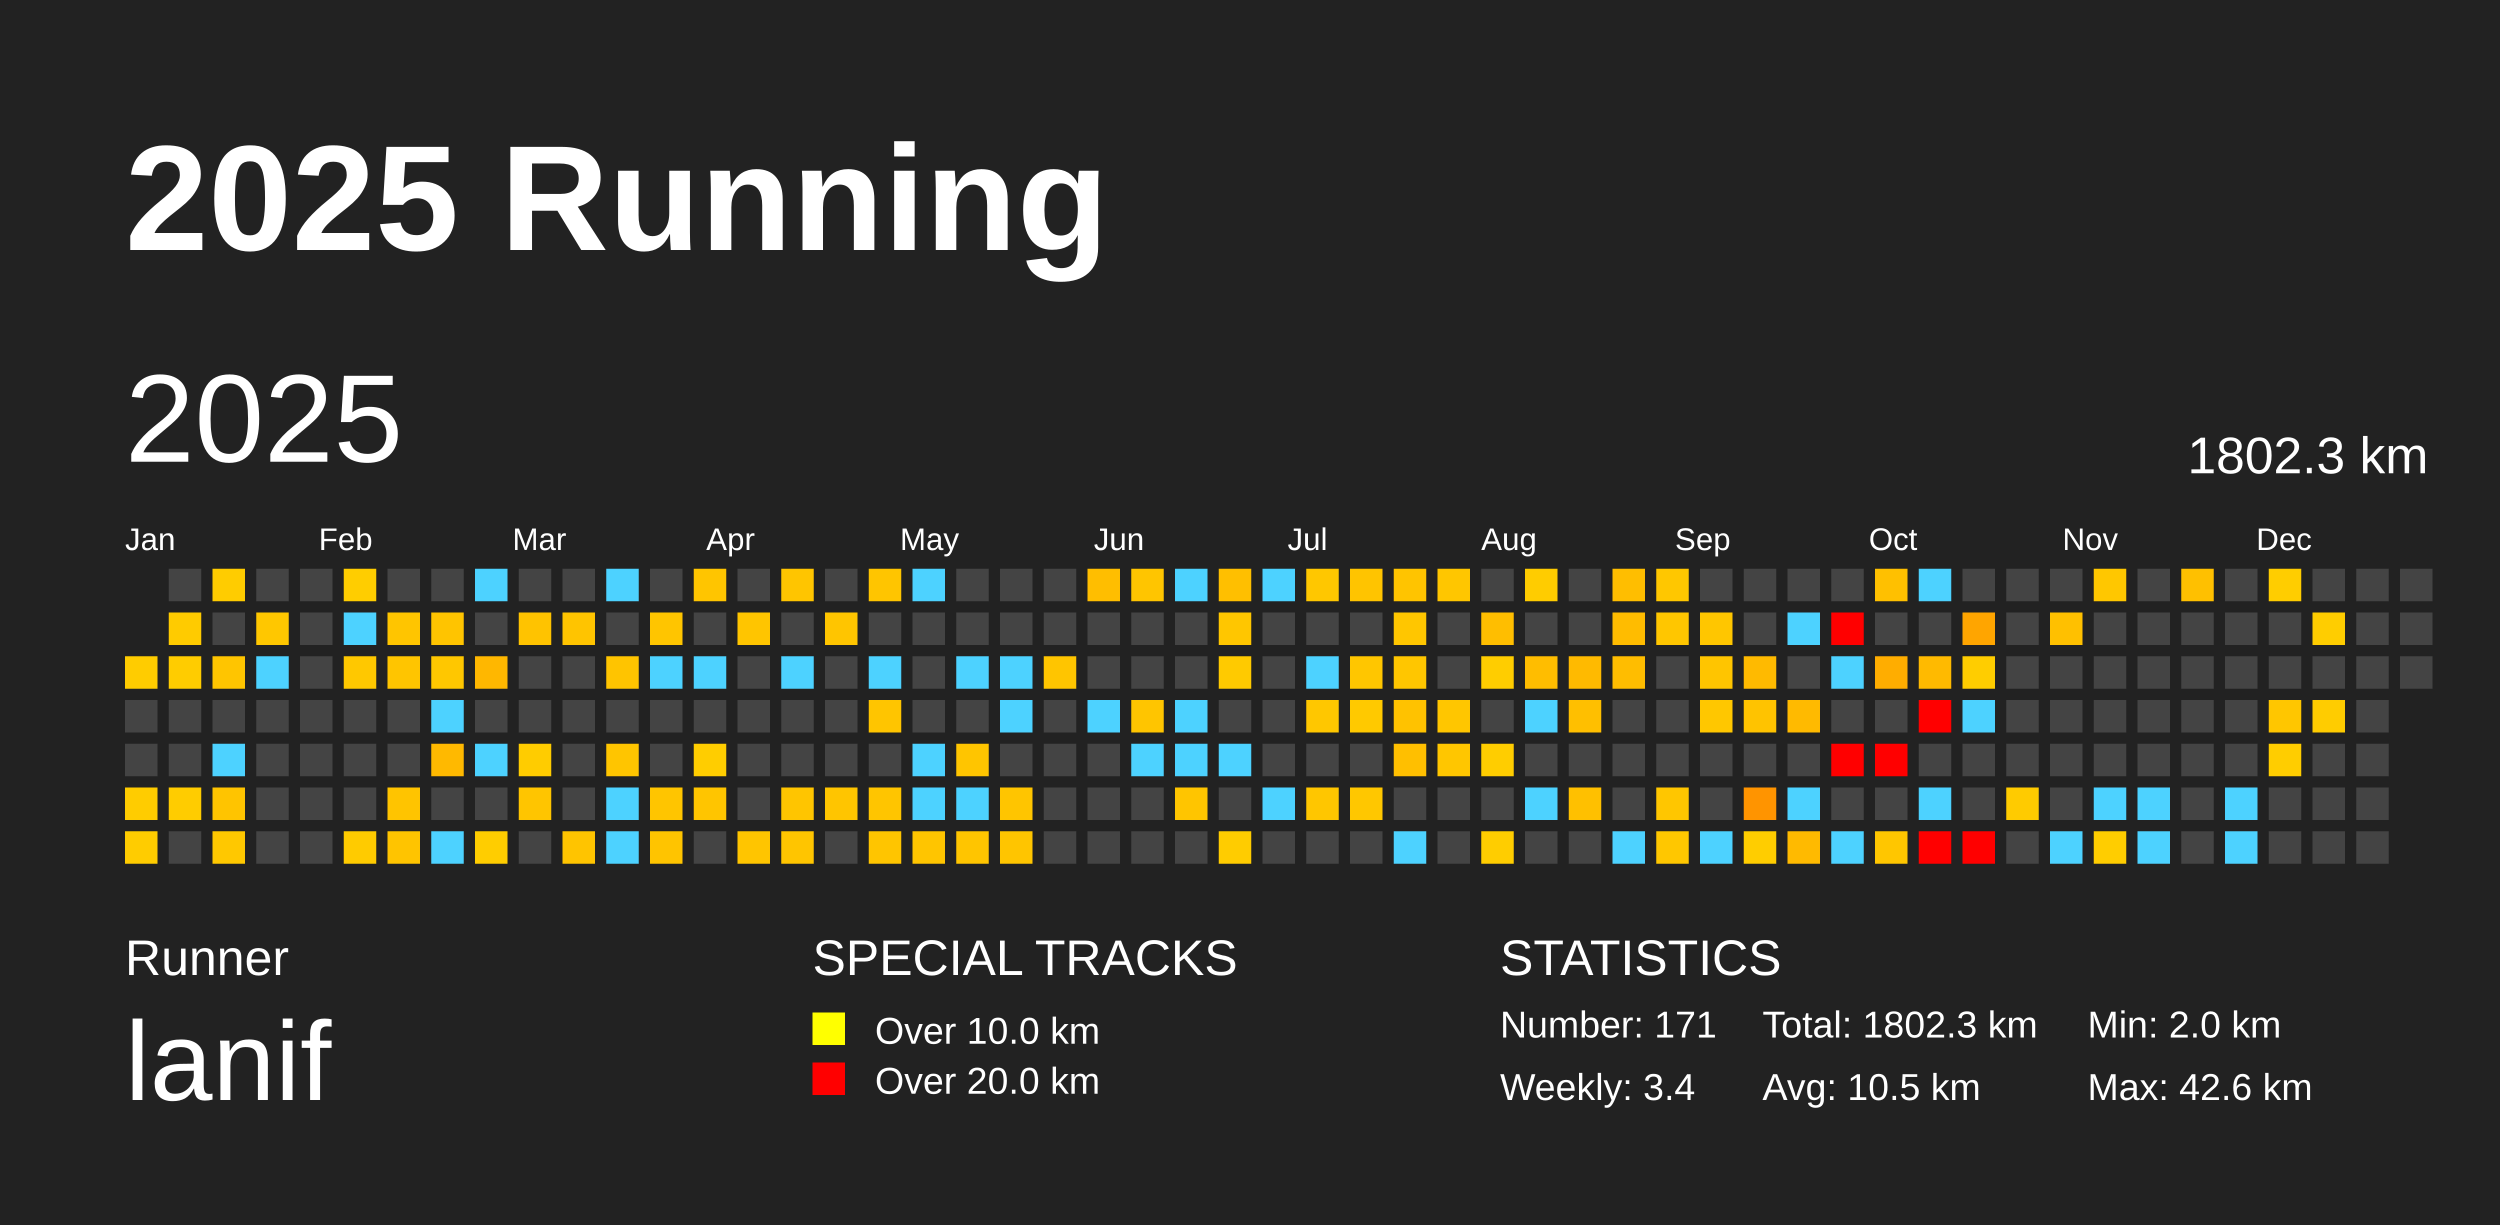
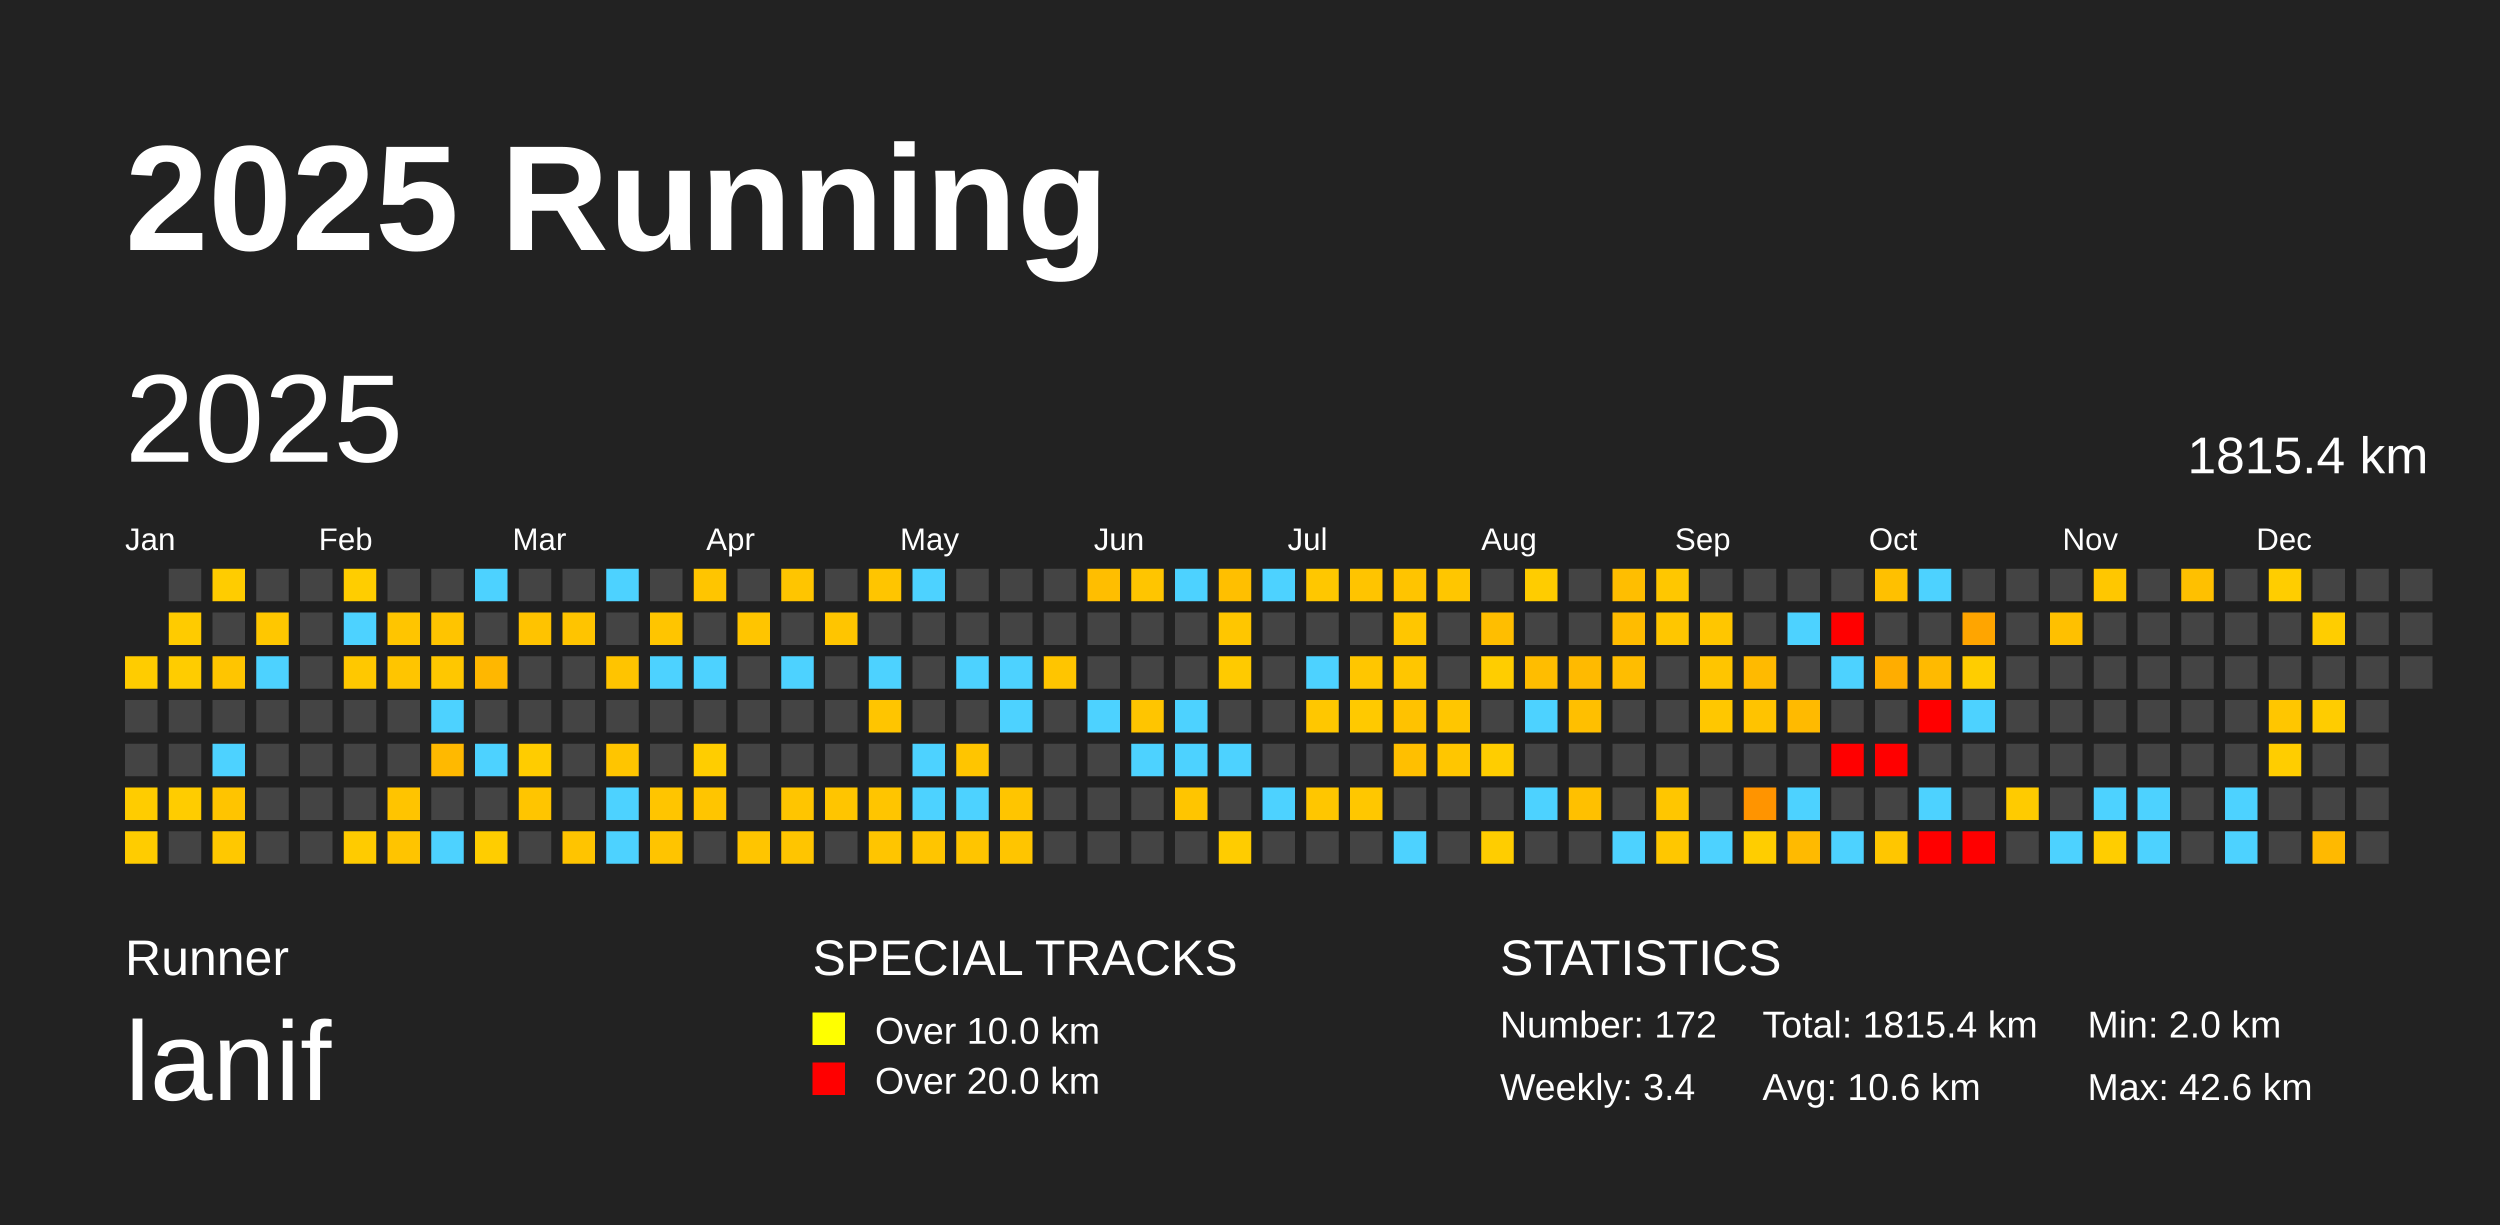
<svg xmlns="http://www.w3.org/2000/svg" baseProfile="full" height="98mm" version="1.1" viewBox="0,0,200,98" width="200mm">
  <defs />
  <rect fill="#222222" height="98" width="200" x="0" y="0" />
  <text fill="#FFFFFF" style="font-size:12px; font-family:Arial; font-weight:bold;" x="10" y="20">2025 Running</text>
  <text fill="#FFFFFF" style="font-size:4px; font-family:Arial" x="10" y="78">Runner</text>
  <text fill="#FFFFFF" style="font-size:9px; font-family:Arial" x="10" y="88">lanif</text>
  <text fill="#FFFFFF" style="font-size:4px; font-family:Arial" x="65" y="78">SPECIAL TRACKS</text>
  <rect fill="yellow" height="2.6" width="2.6" x="65" y="81" />
  <text fill="#FFFFFF" style="font-size:3px; font-family:Arial" x="70" y="83.5">Over 10.0 km</text>
  <rect fill="red" height="2.6" width="2.6" x="65" y="85" />
  <text fill="#FFFFFF" style="font-size:3px; font-family:Arial" x="70" y="87.5">Over 20.0 km</text>
  <text fill="#FFFFFF" style="font-size:4px; font-family:Arial" x="120" y="78">STATISTICS</text>
-   <text fill="#FFFFFF" style="font-size:3px; font-family:Arial" x="120" y="83">Number: 171</text>
+   <text fill="#FFFFFF" style="font-size:3px; font-family:Arial" x="120" y="83">Number: 172</text>
  <text fill="#FFFFFF" style="font-size:3px; font-family:Arial" x="120" y="88">Weekly: 3.4</text>
-   <text fill="#FFFFFF" style="font-size:3px; font-family:Arial" x="141" y="83">Total: 1802.3 km</text>
-   <text fill="#FFFFFF" style="font-size:3px; font-family:Arial" x="141" y="88">Avg: 10.5 km</text>
+   <text fill="#FFFFFF" style="font-size:3px; font-family:Arial" x="141" y="83">Total: 1815.4 km</text>
+   <text fill="#FFFFFF" style="font-size:3px; font-family:Arial" x="141" y="88">Avg: 10.6 km</text>
  <text fill="#FFFFFF" style="font-size:3px; font-family:Arial" x="167" y="83">Min: 2.0 km</text>
  <text fill="#FFFFFF" style="font-size:3px; font-family:Arial" x="167" y="88">Max: 42.6 km</text>
  <text dominant-baseline="hanging" fill="#FFFFFF" style="font-size:10.0px; font-family:Arial;" x="10" y="30">2025</text>
-   <text dominant-baseline="hanging" fill="#FFFFFF" style="font-size:4.125px; font-family:Arial;" x="175" y="35">1802.3 km</text>
+   <text dominant-baseline="hanging" fill="#FFFFFF" style="font-size:4.125px; font-family:Arial;" x="175" y="35">1815.4 km</text>
  <text fill="#FFFFFF" style="font-size:2.5px; font-family:Arial" x="10.0" y="44">Jan</text>
  <text fill="#FFFFFF" style="font-size:2.5px; font-family:Arial" x="25.5" y="44">Feb</text>
  <text fill="#FFFFFF" style="font-size:2.5px; font-family:Arial" x="41.0" y="44">Mar</text>
  <text fill="#FFFFFF" style="font-size:2.5px; font-family:Arial" x="56.5" y="44">Apr</text>
  <text fill="#FFFFFF" style="font-size:2.5px; font-family:Arial" x="72.0" y="44">May</text>
  <text fill="#FFFFFF" style="font-size:2.5px; font-family:Arial" x="87.5" y="44">Jun</text>
  <text fill="#FFFFFF" style="font-size:2.5px; font-family:Arial" x="103.0" y="44">Jul</text>
  <text fill="#FFFFFF" style="font-size:2.5px; font-family:Arial" x="118.5" y="44">Aug</text>
  <text fill="#FFFFFF" style="font-size:2.5px; font-family:Arial" x="134.0" y="44">Sep</text>
  <text fill="#FFFFFF" style="font-size:2.5px; font-family:Arial" x="149.5" y="44">Oct</text>
  <text fill="#FFFFFF" style="font-size:2.5px; font-family:Arial" x="165.0" y="44">Nov</text>
  <text fill="#FFFFFF" style="font-size:2.5px; font-family:Arial" x="180.5" y="44">Dec</text>
  <rect fill="#ffcc00" height="2.6" width="2.6" x="10.0" y="52.5" />
  <rect fill="#444444" height="2.6" width="2.6" x="10.0" y="56.0" />
  <rect fill="#444444" height="2.6" width="2.6" x="10.0" y="59.5" />
  <rect fill="#ffcc00" height="2.6" width="2.6" x="10.0" y="63.0" />
  <rect fill="#ffcc00" height="2.6" width="2.6" x="10.0" y="66.5" />
  <rect fill="#444444" height="2.6" width="2.6" x="13.5" y="45.5" />
  <rect fill="#ffcb00" height="2.6" width="2.6" x="13.5" y="49.0" />
  <rect fill="#ffcc00" height="2.6" width="2.6" x="13.5" y="52.5" />
  <rect fill="#444444" height="2.6" width="2.6" x="13.5" y="56.0" />
  <rect fill="#444444" height="2.6" width="2.6" x="13.5" y="59.5" />
  <rect fill="#ffcc00" height="2.6" width="2.6" x="13.5" y="63.0" />
  <rect fill="#444444" height="2.6" width="2.6" x="13.5" y="66.5" />
  <rect fill="#ffcc00" height="2.6" width="2.6" x="17.0" y="45.5" />
  <rect fill="#444444" height="2.6" width="2.6" x="17.0" y="49.0" />
  <rect fill="#ffc500" height="2.6" width="2.6" x="17.0" y="52.5" />
  <rect fill="#444444" height="2.6" width="2.6" x="17.0" y="56.0" />
  <rect fill="#4dd2ff" height="2.6" width="2.6" x="17.0" y="59.5" />
  <rect fill="#ffc400" height="2.6" width="2.6" x="17.0" y="63.0" />
  <rect fill="#ffc800" height="2.6" width="2.6" x="17.0" y="66.5" />
  <rect fill="#444444" height="2.6" width="2.6" x="20.5" y="45.5" />
  <rect fill="#ffc700" height="2.6" width="2.6" x="20.5" y="49.0" />
  <rect fill="#4dd2ff" height="2.6" width="2.6" x="20.5" y="52.5" />
  <rect fill="#444444" height="2.6" width="2.6" x="20.5" y="56.0" />
  <rect fill="#444444" height="2.6" width="2.6" x="20.5" y="59.5" />
  <rect fill="#444444" height="2.6" width="2.6" x="20.5" y="63.0" />
  <rect fill="#444444" height="2.6" width="2.6" x="20.5" y="66.5" />
  <rect fill="#444444" height="2.6" width="2.6" x="24.0" y="45.5" />
  <rect fill="#444444" height="2.6" width="2.6" x="24.0" y="49.0" />
  <rect fill="#444444" height="2.6" width="2.6" x="24.0" y="52.5" />
  <rect fill="#444444" height="2.6" width="2.6" x="24.0" y="56.0" />
  <rect fill="#444444" height="2.6" width="2.6" x="24.0" y="59.5" />
  <rect fill="#444444" height="2.6" width="2.6" x="24.0" y="63.0" />
  <rect fill="#444444" height="2.6" width="2.6" x="24.0" y="66.5" />
  <rect fill="#ffcd00" height="2.6" width="2.6" x="27.5" y="45.5" />
  <rect fill="#4dd2ff" height="2.6" width="2.6" x="27.5" y="49.0" />
  <rect fill="#ffc800" height="2.6" width="2.6" x="27.5" y="52.5" />
  <rect fill="#444444" height="2.6" width="2.6" x="27.5" y="56.0" />
  <rect fill="#444444" height="2.6" width="2.6" x="27.5" y="59.5" />
  <rect fill="#444444" height="2.6" width="2.6" x="27.5" y="63.0" />
  <rect fill="#ffcb00" height="2.6" width="2.6" x="27.5" y="66.5" />
  <rect fill="#444444" height="2.6" width="2.6" x="31.0" y="45.5" />
  <rect fill="#ffc500" height="2.6" width="2.6" x="31.0" y="49.0" />
  <rect fill="#ffc500" height="2.6" width="2.6" x="31.0" y="52.5" />
  <rect fill="#444444" height="2.6" width="2.6" x="31.0" y="56.0" />
  <rect fill="#444444" height="2.6" width="2.6" x="31.0" y="59.5" />
  <rect fill="#ffc400" height="2.6" width="2.6" x="31.0" y="63.0" />
  <rect fill="#ffc400" height="2.6" width="2.6" x="31.0" y="66.5" />
  <rect fill="#444444" height="2.6" width="2.6" x="34.5" y="45.5" />
  <rect fill="#ffc400" height="2.6" width="2.6" x="34.5" y="49.0" />
  <rect fill="#ffc700" height="2.6" width="2.6" x="34.5" y="52.5" />
  <rect fill="#4dd2ff" height="2.6" width="2.6" x="34.5" y="56.0" />
  <rect fill="#ffb900" height="2.6" width="2.6" x="34.5" y="59.5" />
  <rect fill="#444444" height="2.6" width="2.6" x="34.5" y="63.0" />
  <rect fill="#4dd2ff" height="2.6" width="2.6" x="34.5" y="66.5" />
  <rect fill="#4dd2ff" height="2.6" width="2.6" x="38.0" y="45.5" />
  <rect fill="#444444" height="2.6" width="2.6" x="38.0" y="49.0" />
  <rect fill="#ffb700" height="2.6" width="2.6" x="38.0" y="52.5" />
  <rect fill="#444444" height="2.6" width="2.6" x="38.0" y="56.0" />
  <rect fill="#4dd2ff" height="2.6" width="2.6" x="38.0" y="59.5" />
  <rect fill="#444444" height="2.6" width="2.6" x="38.0" y="63.0" />
  <rect fill="#ffcd00" height="2.6" width="2.6" x="38.0" y="66.5" />
  <rect fill="#444444" height="2.6" width="2.6" x="41.5" y="45.5" />
  <rect fill="#ffc300" height="2.6" width="2.6" x="41.5" y="49.0" />
  <rect fill="#444444" height="2.6" width="2.6" x="41.5" y="52.5" />
  <rect fill="#444444" height="2.6" width="2.6" x="41.5" y="56.0" />
  <rect fill="#ffcc00" height="2.6" width="2.6" x="41.5" y="59.5" />
  <rect fill="#ffc500" height="2.6" width="2.6" x="41.5" y="63.0" />
  <rect fill="#444444" height="2.6" width="2.6" x="41.5" y="66.5" />
  <rect fill="#444444" height="2.6" width="2.6" x="45.0" y="45.5" />
  <rect fill="#ffc400" height="2.6" width="2.6" x="45.0" y="49.0" />
  <rect fill="#444444" height="2.6" width="2.6" x="45.0" y="52.5" />
  <rect fill="#444444" height="2.6" width="2.6" x="45.0" y="56.0" />
  <rect fill="#444444" height="2.6" width="2.6" x="45.0" y="59.5" />
  <rect fill="#444444" height="2.6" width="2.6" x="45.0" y="63.0" />
  <rect fill="#ffc400" height="2.6" width="2.6" x="45.0" y="66.5" />
  <rect fill="#4dd2ff" height="2.6" width="2.6" x="48.5" y="45.5" />
  <rect fill="#444444" height="2.6" width="2.6" x="48.5" y="49.0" />
  <rect fill="#ffc400" height="2.6" width="2.6" x="48.5" y="52.5" />
  <rect fill="#444444" height="2.6" width="2.6" x="48.5" y="56.0" />
  <rect fill="#ffc500" height="2.6" width="2.6" x="48.5" y="59.5" />
  <rect fill="#4dd2ff" height="2.6" width="2.6" x="48.5" y="63.0" />
  <rect fill="#4dd2ff" height="2.6" width="2.6" x="48.5" y="66.5" />
  <rect fill="#444444" height="2.6" width="2.6" x="52.0" y="45.5" />
  <rect fill="#ffc500" height="2.6" width="2.6" x="52.0" y="49.0" />
  <rect fill="#4dd2ff" height="2.6" width="2.6" x="52.0" y="52.5" />
  <rect fill="#444444" height="2.6" width="2.6" x="52.0" y="56.0" />
  <rect fill="#444444" height="2.6" width="2.6" x="52.0" y="59.5" />
  <rect fill="#ffc500" height="2.6" width="2.6" x="52.0" y="63.0" />
  <rect fill="#ffc400" height="2.6" width="2.6" x="52.0" y="66.5" />
  <rect fill="#ffc500" height="2.6" width="2.6" x="55.5" y="45.5" />
  <rect fill="#444444" height="2.6" width="2.6" x="55.5" y="49.0" />
  <rect fill="#4dd2ff" height="2.6" width="2.6" x="55.5" y="52.5" />
  <rect fill="#444444" height="2.6" width="2.6" x="55.5" y="56.0" />
  <rect fill="#ffcd00" height="2.6" width="2.6" x="55.5" y="59.5" />
  <rect fill="#ffc500" height="2.6" width="2.6" x="55.5" y="63.0" />
  <rect fill="#444444" height="2.6" width="2.6" x="55.5" y="66.5" />
  <rect fill="#444444" height="2.6" width="2.6" x="59.0" y="45.5" />
  <rect fill="#ffc500" height="2.6" width="2.6" x="59.0" y="49.0" />
  <rect fill="#444444" height="2.6" width="2.6" x="59.0" y="52.5" />
  <rect fill="#444444" height="2.6" width="2.6" x="59.0" y="56.0" />
  <rect fill="#444444" height="2.6" width="2.6" x="59.0" y="59.5" />
  <rect fill="#444444" height="2.6" width="2.6" x="59.0" y="63.0" />
  <rect fill="#ffc500" height="2.6" width="2.6" x="59.0" y="66.5" />
  <rect fill="#ffc500" height="2.6" width="2.6" x="62.5" y="45.5" />
  <rect fill="#444444" height="2.6" width="2.6" x="62.5" y="49.0" />
  <rect fill="#4dd2ff" height="2.6" width="2.6" x="62.5" y="52.5" />
  <rect fill="#444444" height="2.6" width="2.6" x="62.5" y="56.0" />
  <rect fill="#444444" height="2.6" width="2.6" x="62.5" y="59.5" />
  <rect fill="#ffc500" height="2.6" width="2.6" x="62.5" y="63.0" />
  <rect fill="#ffc500" height="2.6" width="2.6" x="62.5" y="66.5" />
  <rect fill="#444444" height="2.6" width="2.6" x="66.0" y="45.5" />
  <rect fill="#ffc500" height="2.6" width="2.6" x="66.0" y="49.0" />
  <rect fill="#444444" height="2.6" width="2.6" x="66.0" y="52.5" />
  <rect fill="#444444" height="2.6" width="2.6" x="66.0" y="56.0" />
  <rect fill="#444444" height="2.6" width="2.6" x="66.0" y="59.5" />
  <rect fill="#ffc500" height="2.6" width="2.6" x="66.0" y="63.0" />
  <rect fill="#444444" height="2.6" width="2.6" x="66.0" y="66.5" />
  <rect fill="#ffc500" height="2.6" width="2.6" x="69.5" y="45.5" />
  <rect fill="#444444" height="2.6" width="2.6" x="69.5" y="49.0" />
  <rect fill="#4dd2ff" height="2.6" width="2.6" x="69.5" y="52.5" />
  <rect fill="#ffc500" height="2.6" width="2.6" x="69.5" y="56.0" />
  <rect fill="#444444" height="2.6" width="2.6" x="69.5" y="59.5" />
  <rect fill="#ffc500" height="2.6" width="2.6" x="69.5" y="63.0" />
  <rect fill="#ffc500" height="2.6" width="2.6" x="69.5" y="66.5" />
  <rect fill="#4dd2ff" height="2.6" width="2.6" x="73.0" y="45.5" />
  <rect fill="#444444" height="2.6" width="2.6" x="73.0" y="49.0" />
  <rect fill="#444444" height="2.6" width="2.6" x="73.0" y="52.5" />
  <rect fill="#444444" height="2.6" width="2.6" x="73.0" y="56.0" />
  <rect fill="#4dd2ff" height="2.6" width="2.6" x="73.0" y="59.5" />
  <rect fill="#4dd2ff" height="2.6" width="2.6" x="73.0" y="63.0" />
  <rect fill="#ffc500" height="2.6" width="2.6" x="73.0" y="66.5" />
  <rect fill="#444444" height="2.6" width="2.6" x="76.5" y="45.5" />
  <rect fill="#444444" height="2.6" width="2.6" x="76.5" y="49.0" />
  <rect fill="#4dd2ff" height="2.6" width="2.6" x="76.5" y="52.5" />
  <rect fill="#444444" height="2.6" width="2.6" x="76.5" y="56.0" />
  <rect fill="#ffc500" height="2.6" width="2.6" x="76.5" y="59.5" />
  <rect fill="#4dd2ff" height="2.6" width="2.6" x="76.5" y="63.0" />
  <rect fill="#ffc500" height="2.6" width="2.6" x="76.5" y="66.5" />
  <rect fill="#444444" height="2.6" width="2.6" x="80.0" y="45.5" />
  <rect fill="#444444" height="2.6" width="2.6" x="80.0" y="49.0" />
  <rect fill="#4dd2ff" height="2.6" width="2.6" x="80.0" y="52.5" />
  <rect fill="#4dd2ff" height="2.6" width="2.6" x="80.0" y="56.0" />
  <rect fill="#444444" height="2.6" width="2.6" x="80.0" y="59.5" />
  <rect fill="#ffc500" height="2.6" width="2.6" x="80.0" y="63.0" />
  <rect fill="#ffc500" height="2.6" width="2.6" x="80.0" y="66.5" />
  <rect fill="#444444" height="2.6" width="2.6" x="83.5" y="45.5" />
  <rect fill="#444444" height="2.6" width="2.6" x="83.5" y="49.0" />
  <rect fill="#ffc500" height="2.6" width="2.6" x="83.5" y="52.5" />
  <rect fill="#444444" height="2.6" width="2.6" x="83.5" y="56.0" />
  <rect fill="#444444" height="2.6" width="2.6" x="83.5" y="59.5" />
  <rect fill="#444444" height="2.6" width="2.6" x="83.5" y="63.0" />
  <rect fill="#444444" height="2.6" width="2.6" x="83.5" y="66.5" />
  <rect fill="#ffbe00" height="2.6" width="2.6" x="87.0" y="45.5" />
  <rect fill="#444444" height="2.6" width="2.6" x="87.0" y="49.0" />
  <rect fill="#444444" height="2.6" width="2.6" x="87.0" y="52.5" />
  <rect fill="#4dd2ff" height="2.6" width="2.6" x="87.0" y="56.0" />
  <rect fill="#444444" height="2.6" width="2.6" x="87.0" y="59.5" />
  <rect fill="#444444" height="2.6" width="2.6" x="87.0" y="63.0" />
  <rect fill="#444444" height="2.6" width="2.6" x="87.0" y="66.5" />
  <rect fill="#ffc500" height="2.6" width="2.6" x="90.5" y="45.5" />
  <rect fill="#444444" height="2.6" width="2.6" x="90.5" y="49.0" />
  <rect fill="#444444" height="2.6" width="2.6" x="90.5" y="52.5" />
  <rect fill="#ffc500" height="2.6" width="2.6" x="90.5" y="56.0" />
  <rect fill="#4dd2ff" height="2.6" width="2.6" x="90.5" y="59.5" />
  <rect fill="#444444" height="2.6" width="2.6" x="90.5" y="63.0" />
  <rect fill="#444444" height="2.6" width="2.6" x="90.5" y="66.5" />
  <rect fill="#4dd2ff" height="2.6" width="2.6" x="94.0" y="45.5" />
  <rect fill="#444444" height="2.6" width="2.6" x="94.0" y="49.0" />
  <rect fill="#444444" height="2.6" width="2.6" x="94.0" y="52.5" />
  <rect fill="#4dd2ff" height="2.6" width="2.6" x="94.0" y="56.0" />
  <rect fill="#4dd2ff" height="2.6" width="2.6" x="94.0" y="59.5" />
  <rect fill="#ffc500" height="2.6" width="2.6" x="94.0" y="63.0" />
  <rect fill="#444444" height="2.6" width="2.6" x="94.0" y="66.5" />
  <rect fill="#ffbf00" height="2.6" width="2.6" x="97.5" y="45.5" />
  <rect fill="#ffc600" height="2.6" width="2.6" x="97.5" y="49.0" />
  <rect fill="#ffca00" height="2.6" width="2.6" x="97.5" y="52.5" />
  <rect fill="#444444" height="2.6" width="2.6" x="97.5" y="56.0" />
  <rect fill="#4dd2ff" height="2.6" width="2.6" x="97.5" y="59.5" />
  <rect fill="#444444" height="2.6" width="2.6" x="97.5" y="63.0" />
  <rect fill="#ffcc00" height="2.6" width="2.6" x="97.5" y="66.5" />
  <rect fill="#4dd2ff" height="2.6" width="2.6" x="101.0" y="45.5" />
  <rect fill="#444444" height="2.6" width="2.6" x="101.0" y="49.0" />
  <rect fill="#444444" height="2.6" width="2.6" x="101.0" y="52.5" />
  <rect fill="#444444" height="2.6" width="2.6" x="101.0" y="56.0" />
  <rect fill="#444444" height="2.6" width="2.6" x="101.0" y="59.5" />
  <rect fill="#4dd2ff" height="2.6" width="2.6" x="101.0" y="63.0" />
  <rect fill="#444444" height="2.6" width="2.6" x="101.0" y="66.5" />
  <rect fill="#ffc700" height="2.6" width="2.6" x="104.5" y="45.5" />
  <rect fill="#444444" height="2.6" width="2.6" x="104.5" y="49.0" />
  <rect fill="#4dd2ff" height="2.6" width="2.6" x="104.5" y="52.5" />
  <rect fill="#ffc700" height="2.6" width="2.6" x="104.5" y="56.0" />
  <rect fill="#444444" height="2.6" width="2.6" x="104.5" y="59.5" />
  <rect fill="#ffc600" height="2.6" width="2.6" x="104.5" y="63.0" />
  <rect fill="#444444" height="2.6" width="2.6" x="104.5" y="66.5" />
  <rect fill="#ffc400" height="2.6" width="2.6" x="108.0" y="45.5" />
  <rect fill="#444444" height="2.6" width="2.6" x="108.0" y="49.0" />
  <rect fill="#ffc600" height="2.6" width="2.6" x="108.0" y="52.5" />
  <rect fill="#ffc900" height="2.6" width="2.6" x="108.0" y="56.0" />
  <rect fill="#444444" height="2.6" width="2.6" x="108.0" y="59.5" />
  <rect fill="#ffc700" height="2.6" width="2.6" x="108.0" y="63.0" />
  <rect fill="#444444" height="2.6" width="2.6" x="108.0" y="66.5" />
  <rect fill="#ffc400" height="2.6" width="2.6" x="111.5" y="45.5" />
  <rect fill="#ffc600" height="2.6" width="2.6" x="111.5" y="49.0" />
  <rect fill="#ffc600" height="2.6" width="2.6" x="111.5" y="52.5" />
  <rect fill="#ffc200" height="2.6" width="2.6" x="111.5" y="56.0" />
  <rect fill="#ffbf00" height="2.6" width="2.6" x="111.5" y="59.5" />
  <rect fill="#444444" height="2.6" width="2.6" x="111.5" y="63.0" />
  <rect fill="#4dd2ff" height="2.6" width="2.6" x="111.5" y="66.5" />
  <rect fill="#ffc600" height="2.6" width="2.6" x="115.0" y="45.5" />
  <rect fill="#444444" height="2.6" width="2.6" x="115.0" y="49.0" />
  <rect fill="#444444" height="2.6" width="2.6" x="115.0" y="52.5" />
  <rect fill="#ffc600" height="2.6" width="2.6" x="115.0" y="56.0" />
  <rect fill="#ffc600" height="2.6" width="2.6" x="115.0" y="59.5" />
  <rect fill="#444444" height="2.6" width="2.6" x="115.0" y="63.0" />
  <rect fill="#444444" height="2.6" width="2.6" x="115.0" y="66.5" />
  <rect fill="#444444" height="2.6" width="2.6" x="118.5" y="45.5" />
  <rect fill="#ffbe00" height="2.6" width="2.6" x="118.5" y="49.0" />
  <rect fill="#ffcd00" height="2.6" width="2.6" x="118.5" y="52.5" />
  <rect fill="#444444" height="2.6" width="2.6" x="118.5" y="56.0" />
  <rect fill="#ffcd00" height="2.6" width="2.6" x="118.5" y="59.5" />
  <rect fill="#444444" height="2.6" width="2.6" x="118.5" y="63.0" />
  <rect fill="#ffcd00" height="2.6" width="2.6" x="118.5" y="66.5" />
  <rect fill="#ffcc00" height="2.6" width="2.6" x="122.0" y="45.5" />
  <rect fill="#444444" height="2.6" width="2.6" x="122.0" y="49.0" />
  <rect fill="#ffbd00" height="2.6" width="2.6" x="122.0" y="52.5" />
  <rect fill="#4dd2ff" height="2.6" width="2.6" x="122.0" y="56.0" />
  <rect fill="#444444" height="2.6" width="2.6" x="122.0" y="59.5" />
  <rect fill="#4dd2ff" height="2.6" width="2.6" x="122.0" y="63.0" />
  <rect fill="#444444" height="2.6" width="2.6" x="122.0" y="66.5" />
  <rect fill="#444444" height="2.6" width="2.6" x="125.5" y="45.5" />
  <rect fill="#444444" height="2.6" width="2.6" x="125.5" y="49.0" />
  <rect fill="#ffba00" height="2.6" width="2.6" x="125.5" y="52.5" />
  <rect fill="#ffbf00" height="2.6" width="2.6" x="125.5" y="56.0" />
  <rect fill="#444444" height="2.6" width="2.6" x="125.5" y="59.5" />
  <rect fill="#ffc000" height="2.6" width="2.6" x="125.5" y="63.0" />
  <rect fill="#444444" height="2.6" width="2.6" x="125.5" y="66.5" />
  <rect fill="#ffbe00" height="2.6" width="2.6" x="129.0" y="45.5" />
  <rect fill="#ffbc00" height="2.6" width="2.6" x="129.0" y="49.0" />
  <rect fill="#ffbd00" height="2.6" width="2.6" x="129.0" y="52.5" />
  <rect fill="#444444" height="2.6" width="2.6" x="129.0" y="56.0" />
  <rect fill="#444444" height="2.6" width="2.6" x="129.0" y="59.5" />
  <rect fill="#444444" height="2.6" width="2.6" x="129.0" y="63.0" />
  <rect fill="#4dd2ff" height="2.6" width="2.6" x="129.0" y="66.5" />
  <rect fill="#ffc700" height="2.6" width="2.6" x="132.5" y="45.5" />
  <rect fill="#ffc600" height="2.6" width="2.6" x="132.5" y="49.0" />
  <rect fill="#444444" height="2.6" width="2.6" x="132.5" y="52.5" />
  <rect fill="#444444" height="2.6" width="2.6" x="132.5" y="56.0" />
  <rect fill="#444444" height="2.6" width="2.6" x="132.5" y="59.5" />
  <rect fill="#ffc600" height="2.6" width="2.6" x="132.5" y="63.0" />
  <rect fill="#ffc700" height="2.6" width="2.6" x="132.5" y="66.5" />
  <rect fill="#444444" height="2.6" width="2.6" x="136.0" y="45.5" />
  <rect fill="#ffc600" height="2.6" width="2.6" x="136.0" y="49.0" />
  <rect fill="#ffc500" height="2.6" width="2.6" x="136.0" y="52.5" />
  <rect fill="#ffc700" height="2.6" width="2.6" x="136.0" y="56.0" />
  <rect fill="#444444" height="2.6" width="2.6" x="136.0" y="59.5" />
  <rect fill="#444444" height="2.6" width="2.6" x="136.0" y="63.0" />
  <rect fill="#4dd2ff" height="2.6" width="2.6" x="136.0" y="66.5" />
  <rect fill="#444444" height="2.6" width="2.6" x="139.5" y="45.5" />
  <rect fill="#444444" height="2.6" width="2.6" x="139.5" y="49.0" />
  <rect fill="#ffba00" height="2.6" width="2.6" x="139.5" y="52.5" />
  <rect fill="#ffc300" height="2.6" width="2.6" x="139.5" y="56.0" />
  <rect fill="#444444" height="2.6" width="2.6" x="139.5" y="59.5" />
  <rect fill="#ff9400" height="2.6" width="2.6" x="139.5" y="63.0" />
  <rect fill="#ffcd00" height="2.6" width="2.6" x="139.5" y="66.5" />
  <rect fill="#444444" height="2.6" width="2.6" x="143.0" y="45.5" />
  <rect fill="#4dd2ff" height="2.6" width="2.6" x="143.0" y="49.0" />
  <rect fill="#444444" height="2.6" width="2.6" x="143.0" y="52.5" />
  <rect fill="#ffba00" height="2.6" width="2.6" x="143.0" y="56.0" />
  <rect fill="#444444" height="2.6" width="2.6" x="143.0" y="59.5" />
  <rect fill="#4dd2ff" height="2.6" width="2.6" x="143.0" y="63.0" />
  <rect fill="#ffba00" height="2.6" width="2.6" x="143.0" y="66.5" />
  <rect fill="#444444" height="2.6" width="2.6" x="146.5" y="45.5" />
  <rect fill="red" height="2.6" width="2.6" x="146.5" y="49.0" />
  <rect fill="#4dd2ff" height="2.6" width="2.6" x="146.5" y="52.5" />
  <rect fill="#444444" height="2.6" width="2.6" x="146.5" y="56.0" />
  <rect fill="red" height="2.6" width="2.6" x="146.5" y="59.5" />
  <rect fill="#444444" height="2.6" width="2.6" x="146.5" y="63.0" />
  <rect fill="#4dd2ff" height="2.6" width="2.6" x="146.5" y="66.5" />
  <rect fill="#ffc000" height="2.6" width="2.6" x="150.0" y="45.5" />
  <rect fill="#444444" height="2.6" width="2.6" x="150.0" y="49.0" />
  <rect fill="#ffad00" height="2.6" width="2.6" x="150.0" y="52.5" />
  <rect fill="#444444" height="2.6" width="2.6" x="150.0" y="56.0" />
  <rect fill="red" height="2.6" width="2.6" x="150.0" y="59.5" />
  <rect fill="#444444" height="2.6" width="2.6" x="150.0" y="63.0" />
  <rect fill="#ffc600" height="2.6" width="2.6" x="150.0" y="66.5" />
  <rect fill="#4dd2ff" height="2.6" width="2.6" x="153.5" y="45.5" />
  <rect fill="#444444" height="2.6" width="2.6" x="153.5" y="49.0" />
  <rect fill="#ffba00" height="2.6" width="2.6" x="153.5" y="52.5" />
  <rect fill="red" height="2.6" width="2.6" x="153.5" y="56.0" />
  <rect fill="#444444" height="2.6" width="2.6" x="153.5" y="59.5" />
  <rect fill="#4dd2ff" height="2.6" width="2.6" x="153.5" y="63.0" />
  <rect fill="red" height="2.6" width="2.6" x="153.5" y="66.5" />
  <rect fill="#444444" height="2.6" width="2.6" x="157.0" y="45.5" />
  <rect fill="#ffa500" height="2.6" width="2.6" x="157.0" y="49.0" />
  <rect fill="#ffcd00" height="2.6" width="2.6" x="157.0" y="52.5" />
  <rect fill="#4dd2ff" height="2.6" width="2.6" x="157.0" y="56.0" />
  <rect fill="#444444" height="2.6" width="2.6" x="157.0" y="59.5" />
  <rect fill="#444444" height="2.6" width="2.6" x="157.0" y="63.0" />
  <rect fill="red" height="2.6" width="2.6" x="157.0" y="66.5" />
  <rect fill="#444444" height="2.6" width="2.6" x="160.5" y="45.5" />
  <rect fill="#444444" height="2.6" width="2.6" x="160.5" y="49.0" />
  <rect fill="#444444" height="2.6" width="2.6" x="160.5" y="52.5" />
  <rect fill="#444444" height="2.6" width="2.6" x="160.5" y="56.0" />
  <rect fill="#444444" height="2.6" width="2.6" x="160.5" y="59.5" />
  <rect fill="#ffcb00" height="2.6" width="2.6" x="160.5" y="63.0" />
  <rect fill="#444444" height="2.6" width="2.6" x="160.5" y="66.5" />
  <rect fill="#444444" height="2.6" width="2.6" x="164.0" y="45.5" />
  <rect fill="#ffc000" height="2.6" width="2.6" x="164.0" y="49.0" />
  <rect fill="#444444" height="2.6" width="2.6" x="164.0" y="52.5" />
  <rect fill="#444444" height="2.6" width="2.6" x="164.0" y="56.0" />
  <rect fill="#444444" height="2.6" width="2.6" x="164.0" y="59.5" />
  <rect fill="#444444" height="2.6" width="2.6" x="164.0" y="63.0" />
  <rect fill="#4dd2ff" height="2.6" width="2.6" x="164.0" y="66.5" />
  <rect fill="#ffc700" height="2.6" width="2.6" x="167.5" y="45.5" />
  <rect fill="#444444" height="2.6" width="2.6" x="167.5" y="49.0" />
  <rect fill="#444444" height="2.6" width="2.6" x="167.5" y="52.5" />
  <rect fill="#444444" height="2.6" width="2.6" x="167.5" y="56.0" />
  <rect fill="#444444" height="2.6" width="2.6" x="167.5" y="59.5" />
  <rect fill="#4dd2ff" height="2.6" width="2.6" x="167.5" y="63.0" />
  <rect fill="#ffcd00" height="2.6" width="2.6" x="167.5" y="66.5" />
  <rect fill="#444444" height="2.6" width="2.6" x="171.0" y="45.5" />
  <rect fill="#444444" height="2.6" width="2.6" x="171.0" y="49.0" />
  <rect fill="#444444" height="2.6" width="2.6" x="171.0" y="52.5" />
  <rect fill="#444444" height="2.6" width="2.6" x="171.0" y="56.0" />
  <rect fill="#444444" height="2.6" width="2.6" x="171.0" y="59.5" />
  <rect fill="#4dd2ff" height="2.6" width="2.6" x="171.0" y="63.0" />
  <rect fill="#4dd2ff" height="2.6" width="2.6" x="171.0" y="66.5" />
  <rect fill="#ffc000" height="2.6" width="2.6" x="174.5" y="45.5" />
  <rect fill="#444444" height="2.6" width="2.6" x="174.5" y="49.0" />
  <rect fill="#444444" height="2.6" width="2.6" x="174.5" y="52.5" />
  <rect fill="#444444" height="2.6" width="2.6" x="174.5" y="56.0" />
  <rect fill="#444444" height="2.6" width="2.6" x="174.5" y="59.5" />
  <rect fill="#444444" height="2.6" width="2.6" x="174.5" y="63.0" />
  <rect fill="#444444" height="2.6" width="2.6" x="174.5" y="66.5" />
  <rect fill="#444444" height="2.6" width="2.6" x="178.0" y="45.5" />
  <rect fill="#444444" height="2.6" width="2.6" x="178.0" y="49.0" />
  <rect fill="#444444" height="2.6" width="2.6" x="178.0" y="52.5" />
  <rect fill="#444444" height="2.6" width="2.6" x="178.0" y="56.0" />
  <rect fill="#444444" height="2.6" width="2.6" x="178.0" y="59.5" />
  <rect fill="#4dd2ff" height="2.6" width="2.6" x="178.0" y="63.0" />
  <rect fill="#4dd2ff" height="2.6" width="2.6" x="178.0" y="66.5" />
  <rect fill="#ffcd00" height="2.6" width="2.6" x="181.5" y="45.5" />
  <rect fill="#444444" height="2.6" width="2.6" x="181.5" y="49.0" />
  <rect fill="#444444" height="2.6" width="2.6" x="181.5" y="52.5" />
  <rect fill="#ffc600" height="2.6" width="2.6" x="181.5" y="56.0" />
  <rect fill="#ffcd00" height="2.6" width="2.6" x="181.5" y="59.5" />
  <rect fill="#444444" height="2.6" width="2.6" x="181.5" y="63.0" />
  <rect fill="#444444" height="2.6" width="2.6" x="181.5" y="66.5" />
  <rect fill="#444444" height="2.6" width="2.6" x="185.0" y="45.5" />
  <rect fill="#ffcd00" height="2.6" width="2.6" x="185.0" y="49.0" />
  <rect fill="#444444" height="2.6" width="2.6" x="185.0" y="52.5" />
  <rect fill="#ffcc00" height="2.6" width="2.6" x="185.0" y="56.0" />
  <rect fill="#444444" height="2.6" width="2.6" x="185.0" y="59.5" />
  <rect fill="#444444" height="2.6" width="2.6" x="185.0" y="63.0" />
-   <rect fill="#444444" height="2.6" width="2.6" x="185.0" y="66.5" />
+   <rect fill="#ffb900" height="2.6" width="2.6" x="185.0" y="66.5" />
  <rect fill="#444444" height="2.6" width="2.6" x="188.5" y="45.5" />
  <rect fill="#444444" height="2.6" width="2.6" x="188.5" y="49.0" />
  <rect fill="#444444" height="2.6" width="2.6" x="188.5" y="52.5" />
  <rect fill="#444444" height="2.6" width="2.6" x="188.5" y="56.0" />
  <rect fill="#444444" height="2.6" width="2.6" x="188.5" y="59.5" />
  <rect fill="#444444" height="2.6" width="2.6" x="188.5" y="63.0" />
  <rect fill="#444444" height="2.6" width="2.6" x="188.5" y="66.5" />
  <rect fill="#444444" height="2.6" width="2.6" x="192.0" y="45.5" />
  <rect fill="#444444" height="2.6" width="2.6" x="192.0" y="49.0" />
  <rect fill="#444444" height="2.6" width="2.6" x="192.0" y="52.5" />
</svg>
